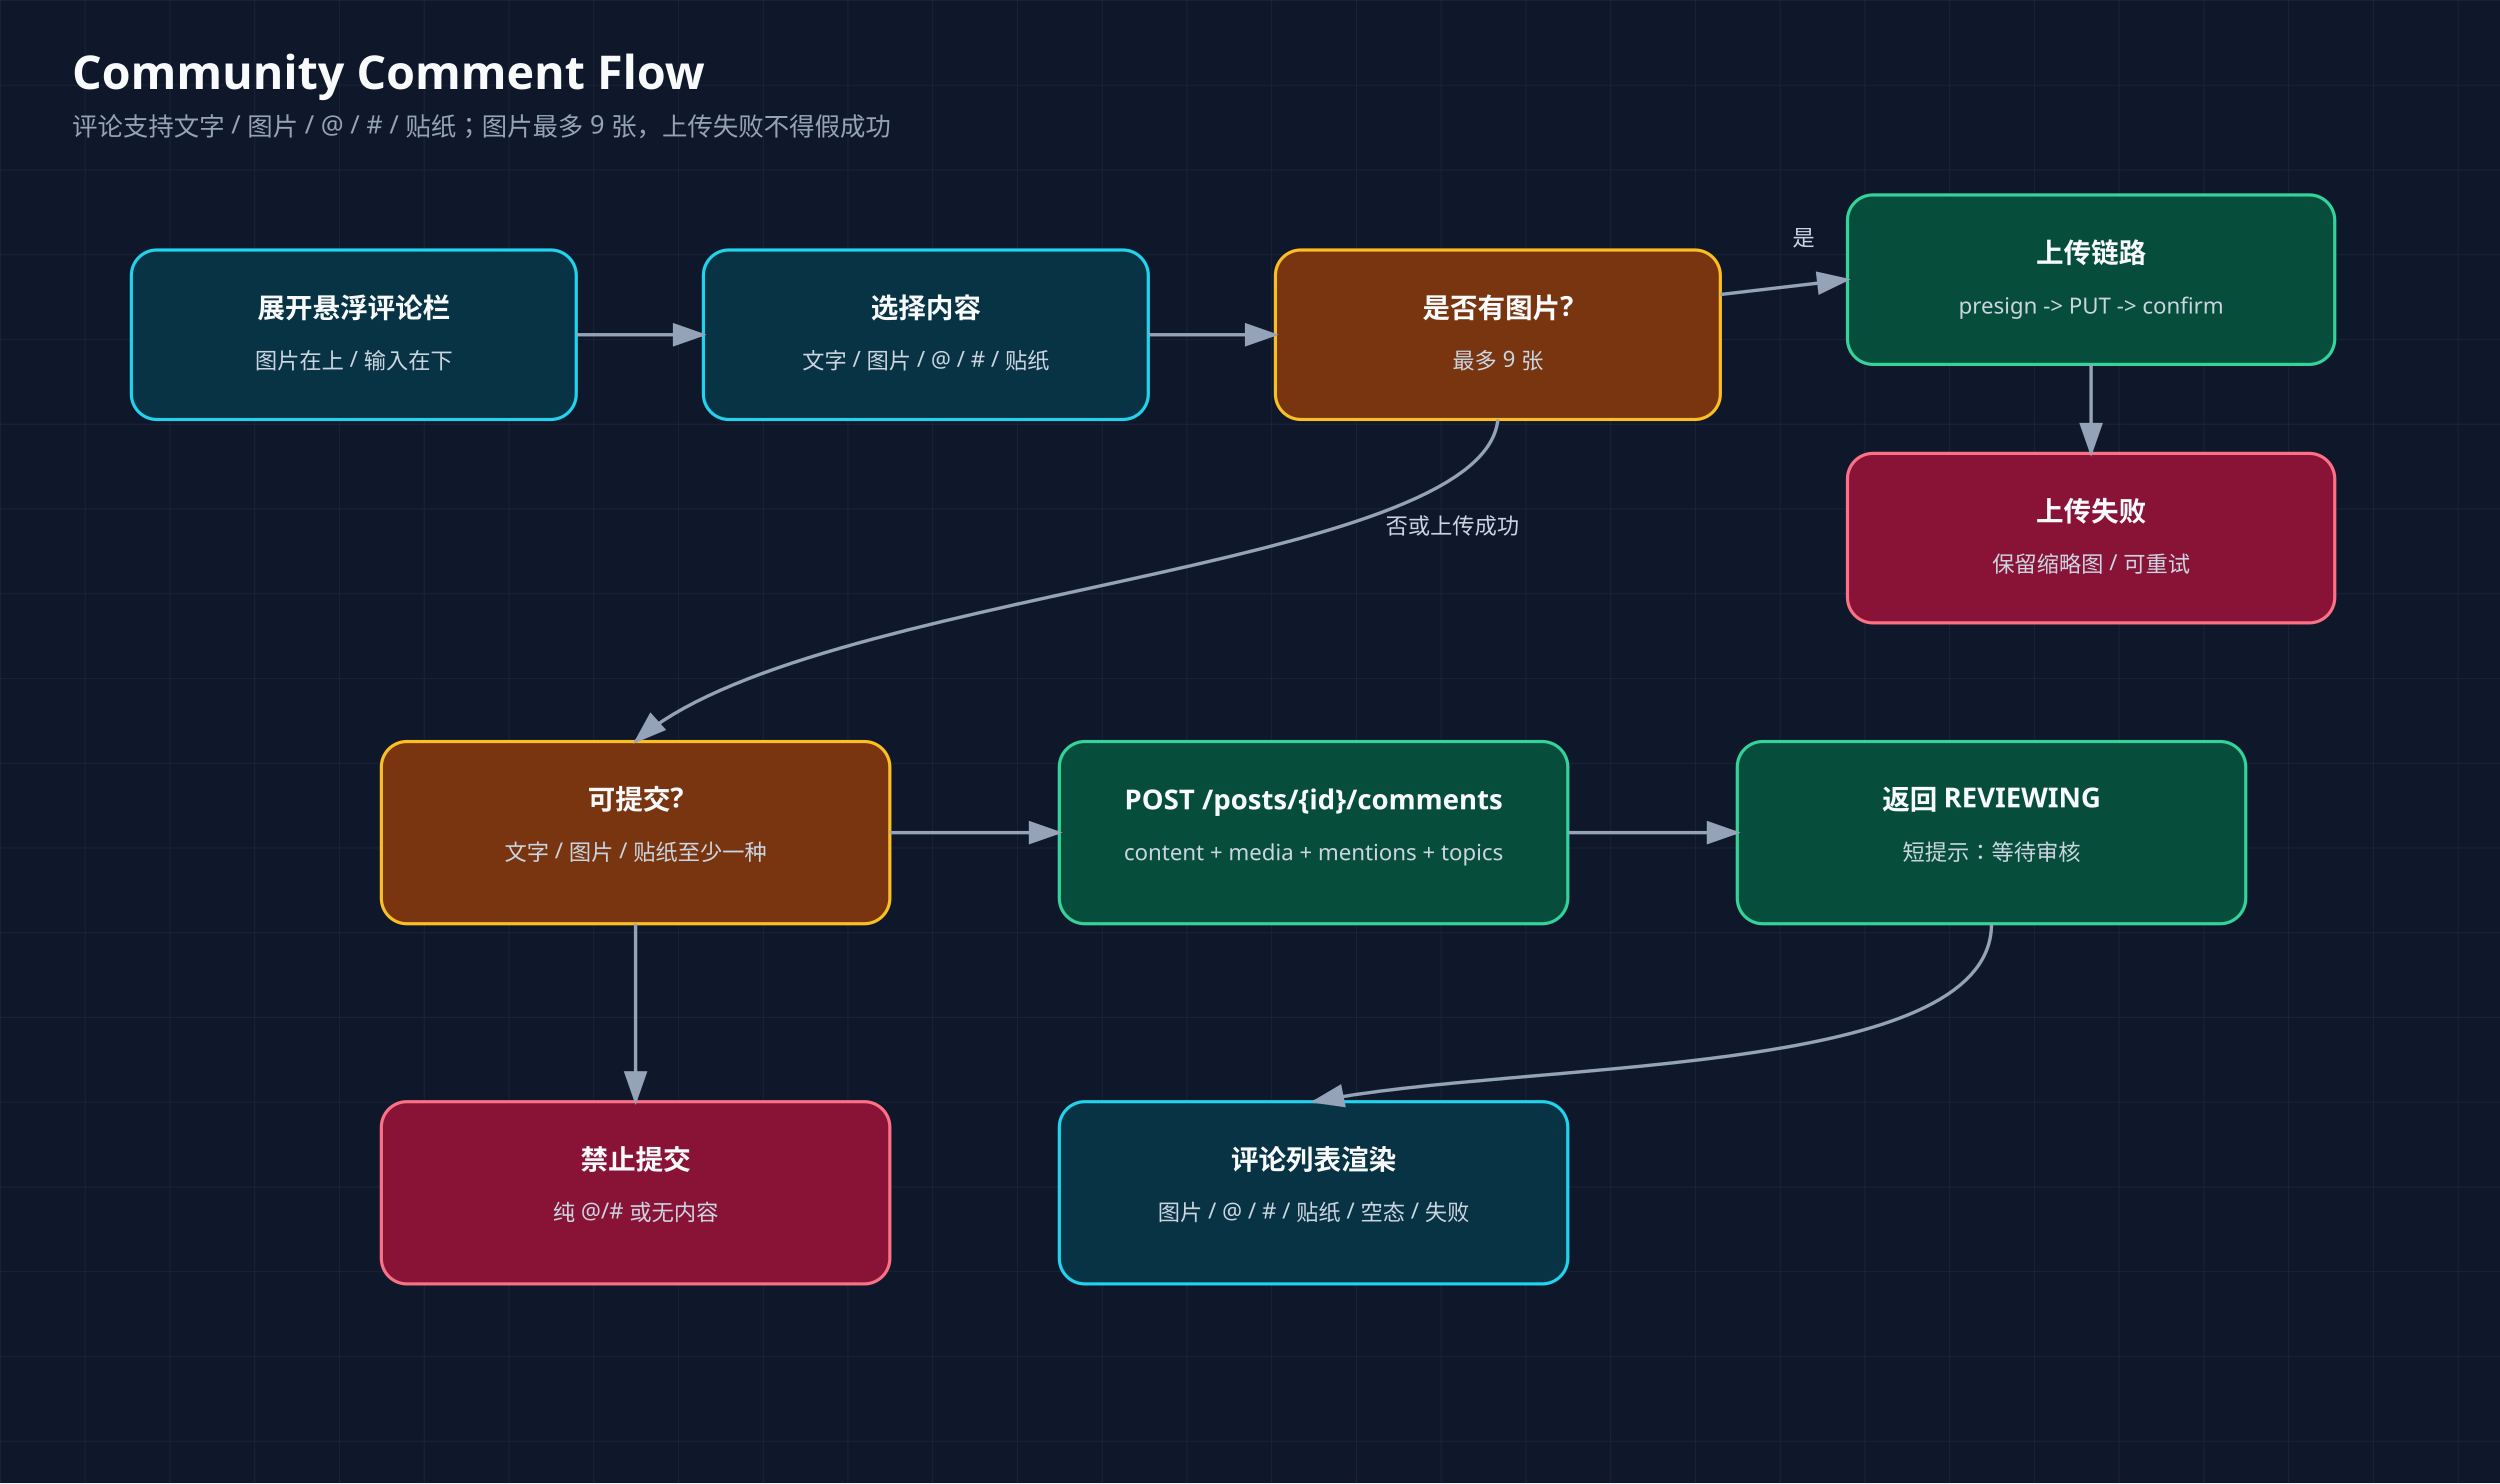
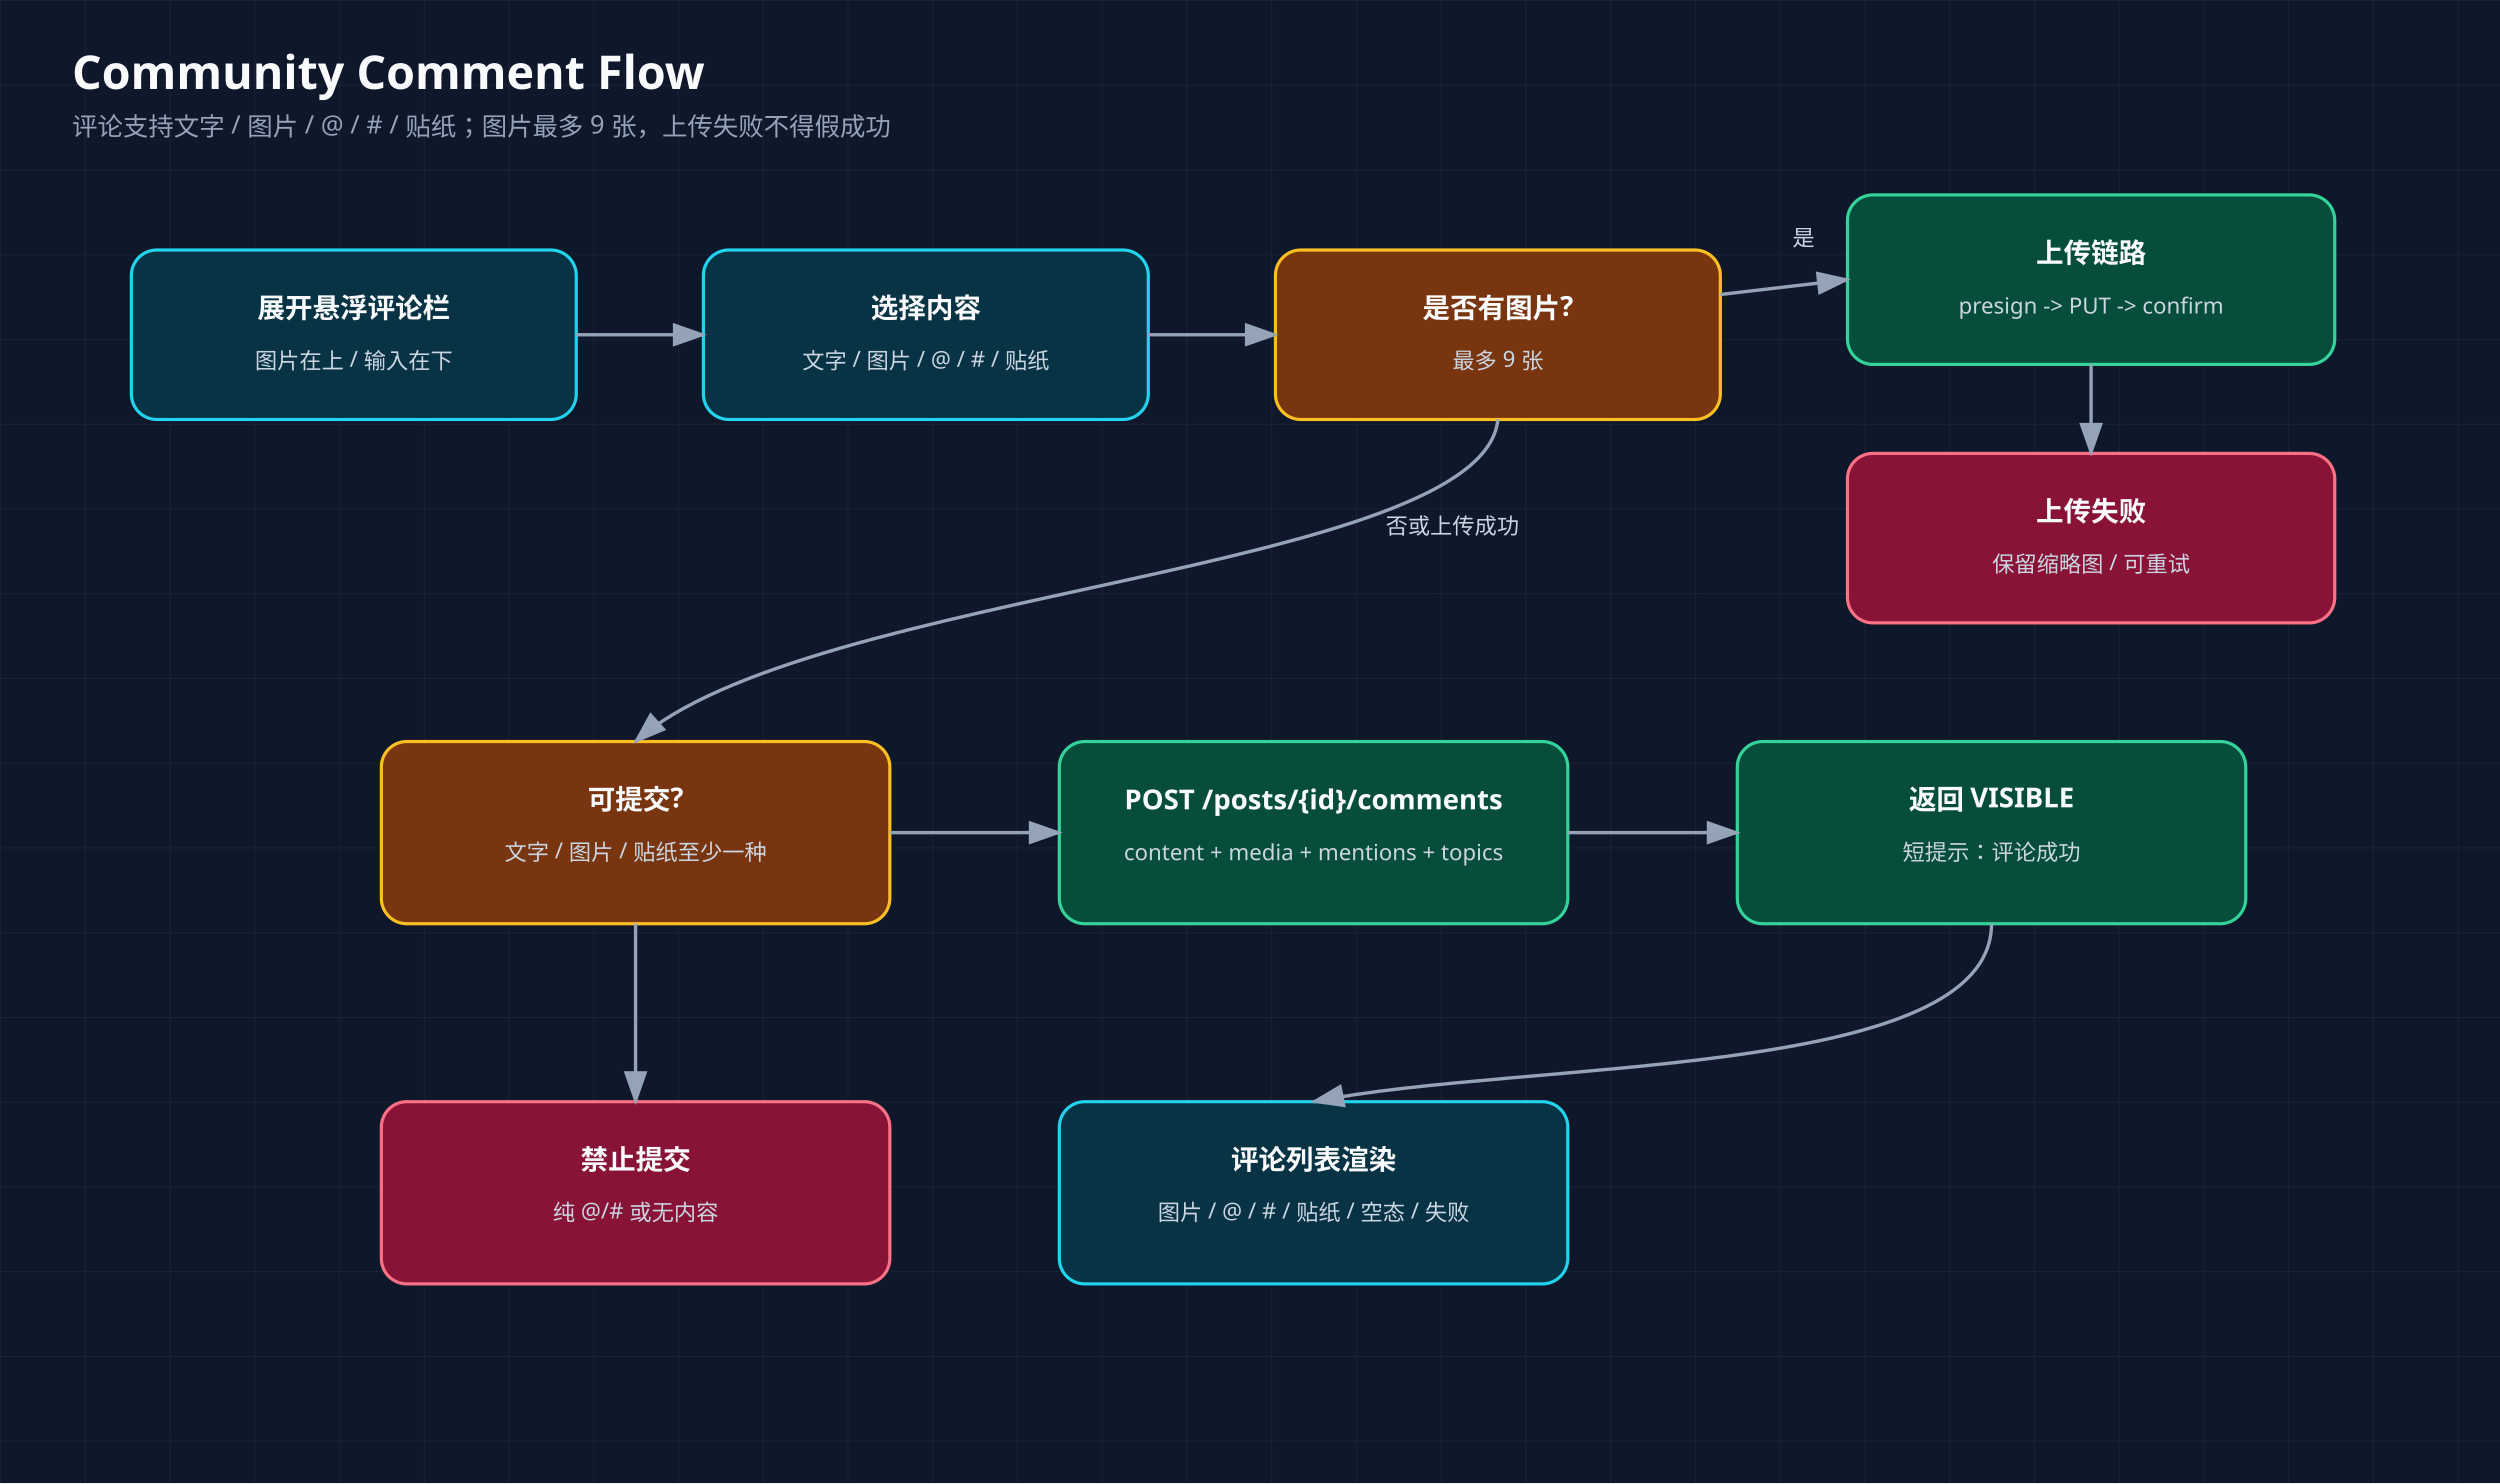
<svg xmlns="http://www.w3.org/2000/svg" viewBox="0 0 1180 700">
  <defs>
    <pattern id="grid" width="40" height="40" patternUnits="userSpaceOnUse">
      <path d="M40 0 L0 0 0 40" fill="none" stroke="#1e293b" stroke-width="0.6" />
    </pattern>
    <marker id="arrow" markerWidth="10" markerHeight="7" refX="9" refY="3.5" orient="auto">
      <polygon points="0 0,10 3.5,0 7" fill="#94a3b8" />
    </marker>
    <style>
      text{font-family:'JetBrains Mono','Noto Sans SC','Microsoft YaHei',sans-serif}
      .title{fill:#f8fafc;font-size:22px;font-weight:700}.note{fill:#94a3b8;font-size:12px}
      .box{rx:12;stroke-width:1.5}.ui{fill:#083344;stroke:#22d3ee}.api{fill:#064e3b;stroke:#34d399}.decision{fill:#78350f;stroke:#fbbf24}.error{fill:#881337;stroke:#fb7185}
      .label{fill:#f8fafc;font-size:13px;font-weight:700}.small{fill:#cbd5e1;font-size:10.5px}.line{stroke:#94a3b8;stroke-width:1.6;fill:none;marker-end:url(#arrow)}
    </style>
  </defs>
  <rect width="1180" height="700" fill="#0f172a" />
  <rect width="1180" height="700" fill="url(#grid)" />
  <text x="34" y="42" class="title">Community Comment Flow</text>
  <text x="34" y="64" class="note">评论支持文字 / 图片 / @ / # / 贴纸；图片最多 9 张，上传失败不得假成功</text>
  <rect x="62" y="118" width="210" height="80" class="box ui" />
  <text x="167" y="150" text-anchor="middle" class="label">展开悬浮评论栏</text>
  <text x="167" y="174" text-anchor="middle" class="small">图片在上 / 输入在下</text>
  <rect x="332" y="118" width="210" height="80" class="box ui" />
  <text x="437" y="150" text-anchor="middle" class="label">选择内容</text>
  <text x="437" y="174" text-anchor="middle" class="small">文字 / 图片 / @ / # / 贴纸</text>
  <rect x="602" y="118" width="210" height="80" class="box decision" />
  <text x="707" y="150" text-anchor="middle" class="label">是否有图片?</text>
  <text x="707" y="174" text-anchor="middle" class="small">最多 9 张</text>
  <rect x="872" y="92" width="230" height="80" class="box api" />
  <text x="987" y="124" text-anchor="middle" class="label">上传链路</text>
  <text x="987" y="148" text-anchor="middle" class="small">presign -&gt; PUT -&gt; confirm</text>
  <rect x="872" y="214" width="230" height="80" class="box error" />
  <text x="987" y="246" text-anchor="middle" class="label">上传失败</text>
  <text x="987" y="270" text-anchor="middle" class="small">保留缩略图 / 可重试</text>
  <rect x="180" y="350" width="240" height="86" class="box decision" />
  <text x="300" y="382" text-anchor="middle" class="label">可提交?</text>
  <text x="300" y="406" text-anchor="middle" class="small">文字 / 图片 / 贴纸至少一种</text>
  <rect x="500" y="350" width="240" height="86" class="box api" />
  <text x="620" y="382" text-anchor="middle" class="label">POST /posts/{id}/comments</text>
  <text x="620" y="406" text-anchor="middle" class="small">content + media + mentions + topics</text>
  <rect x="820" y="350" width="240" height="86" class="box api" />
-   <text x="940" y="382" text-anchor="middle" class="label">返回 REVIEWING</text>
-   <text x="940" y="406" text-anchor="middle" class="small">短提示：等待审核</text>
+   <text x="940" y="382" text-anchor="middle" class="label">返回 VISIBLE</text>
+   <text x="940" y="406" text-anchor="middle" class="small">短提示：评论成功</text>
  <rect x="180" y="520" width="240" height="86" class="box error" />
  <text x="300" y="552" text-anchor="middle" class="label">禁止提交</text>
  <text x="300" y="576" text-anchor="middle" class="small">纯 @/# 或无内容</text>
  <rect x="500" y="520" width="240" height="86" class="box ui" />
  <text x="620" y="552" text-anchor="middle" class="label">评论列表渲染</text>
  <text x="620" y="576" text-anchor="middle" class="small">图片 / @ / # / 贴纸 / 空态 / 失败</text>
  <path d="M272 158 L332 158" class="line" />
  <path d="M542 158 L602 158" class="line" />
  <path d="M812 139 L872 132" class="line" />
  <path d="M987 172 L987 214" class="line" />
  <path d="M707 198 C700 270 380 278 300 350" class="line" />
  <path d="M420 393 L500 393" class="line" />
  <path d="M740 393 L820 393" class="line" />
  <path d="M300 436 L300 520" class="line" />
  <path d="M940 436 C940 510 720 500 620 520" class="line" />
  <text x="846" y="116" class="small">是</text>
  <text x="654" y="252" class="small">否或上传成功</text>
</svg>
